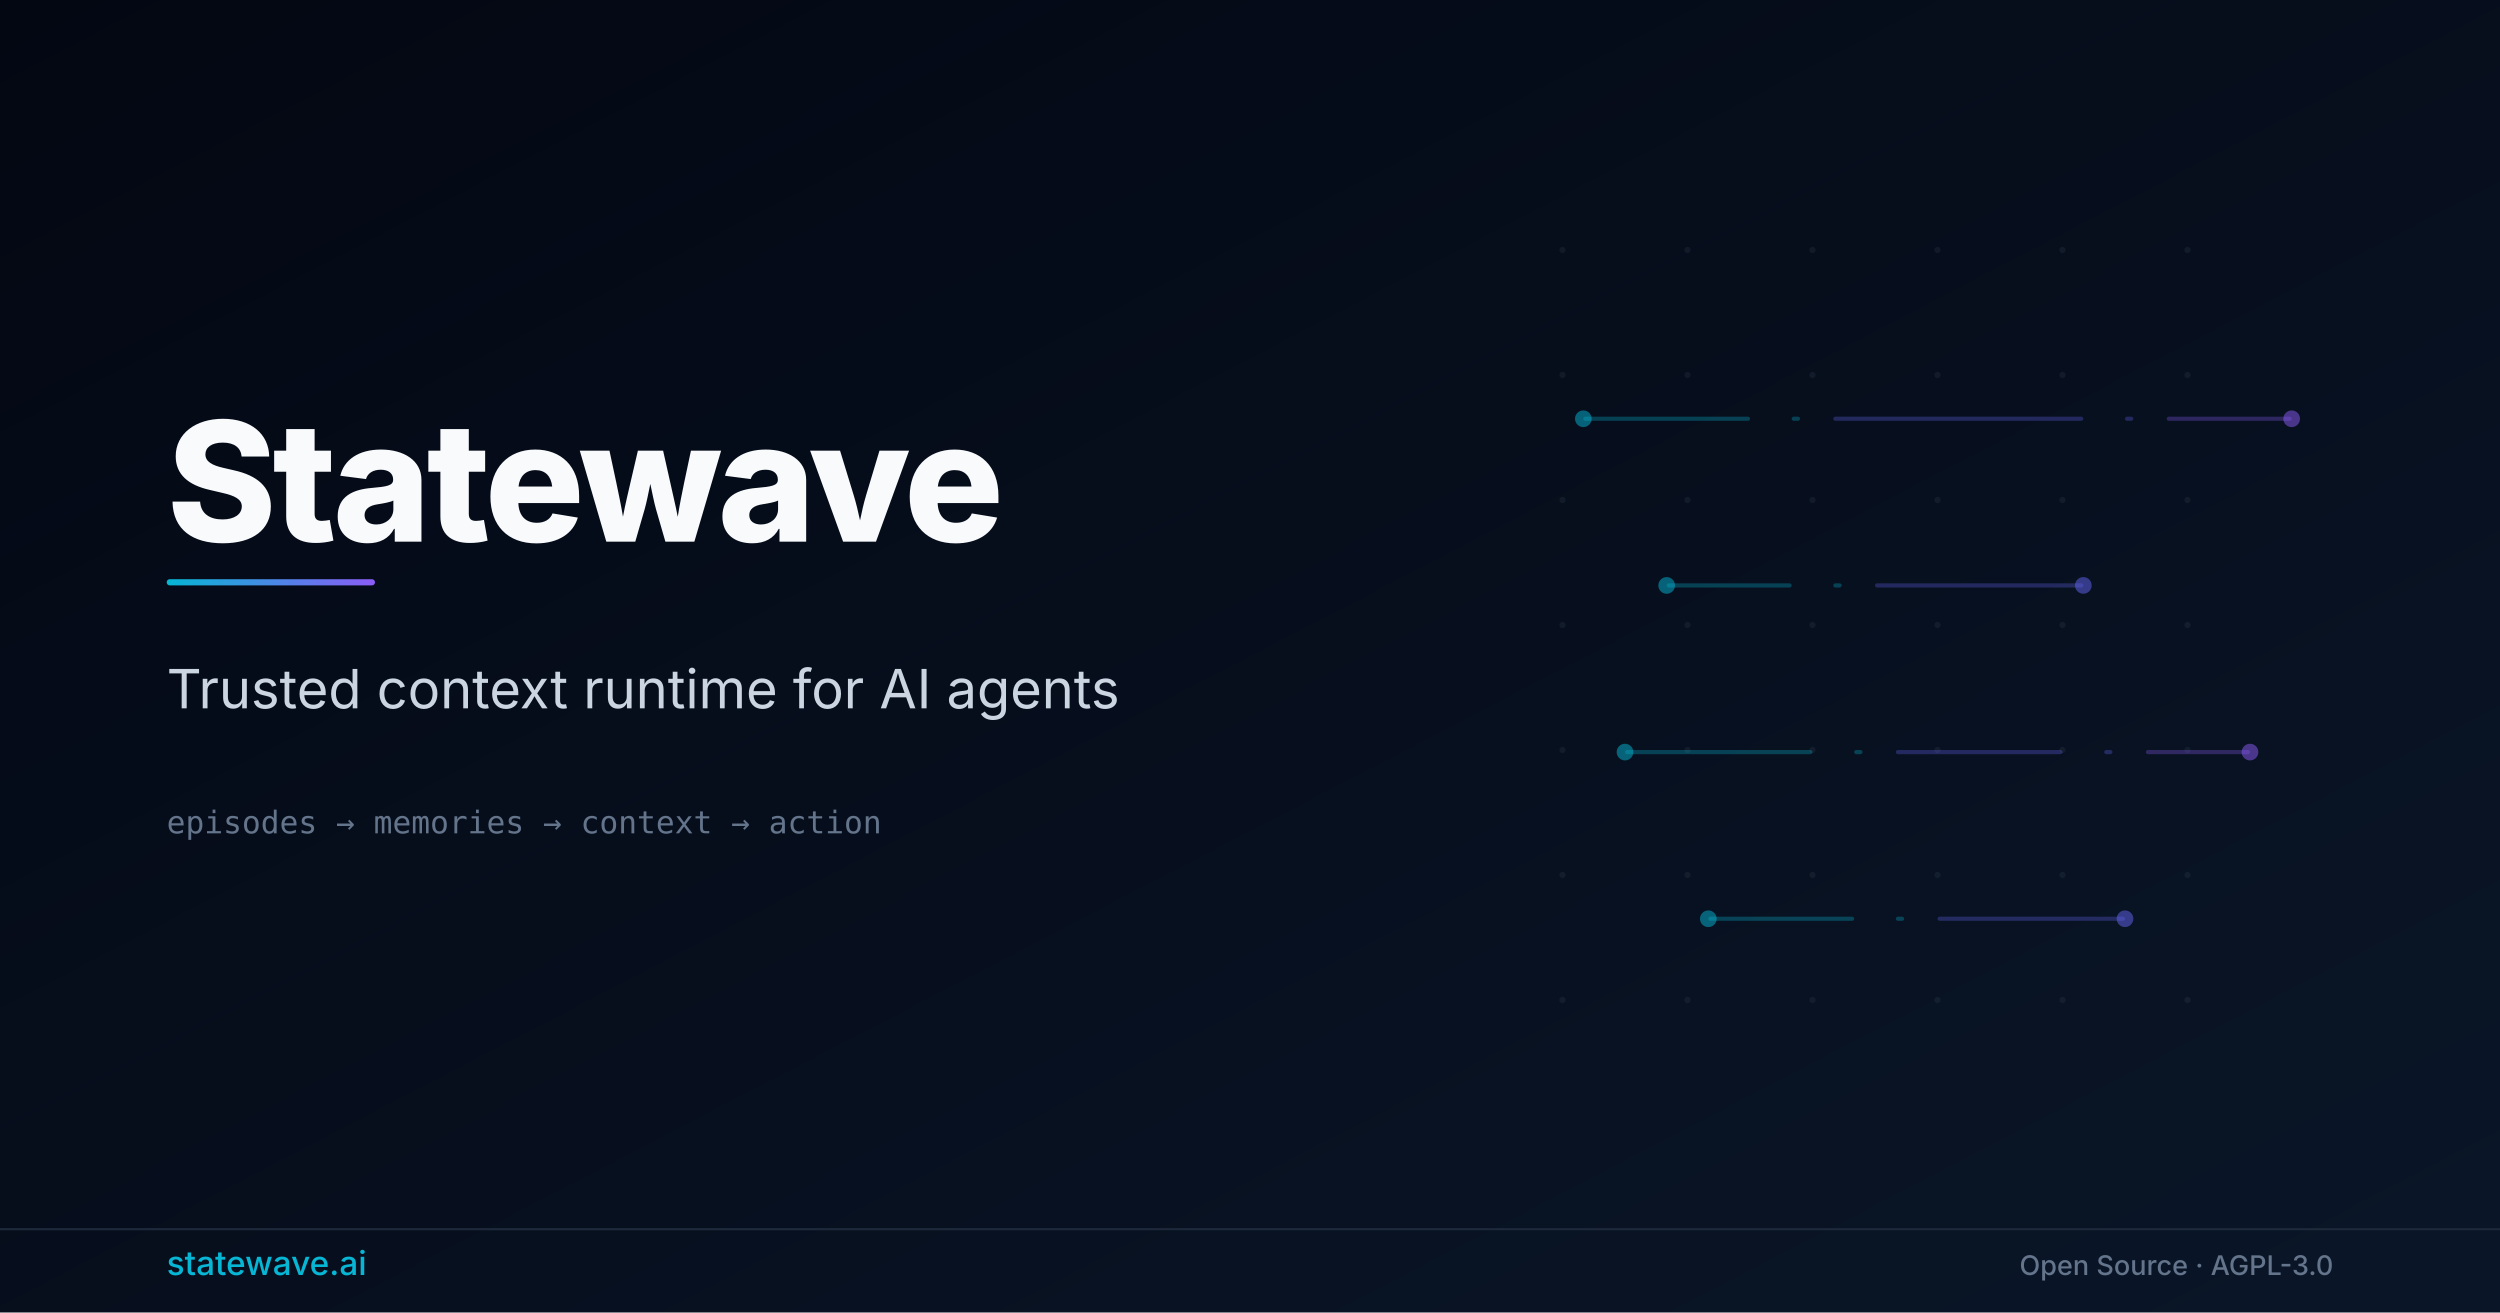
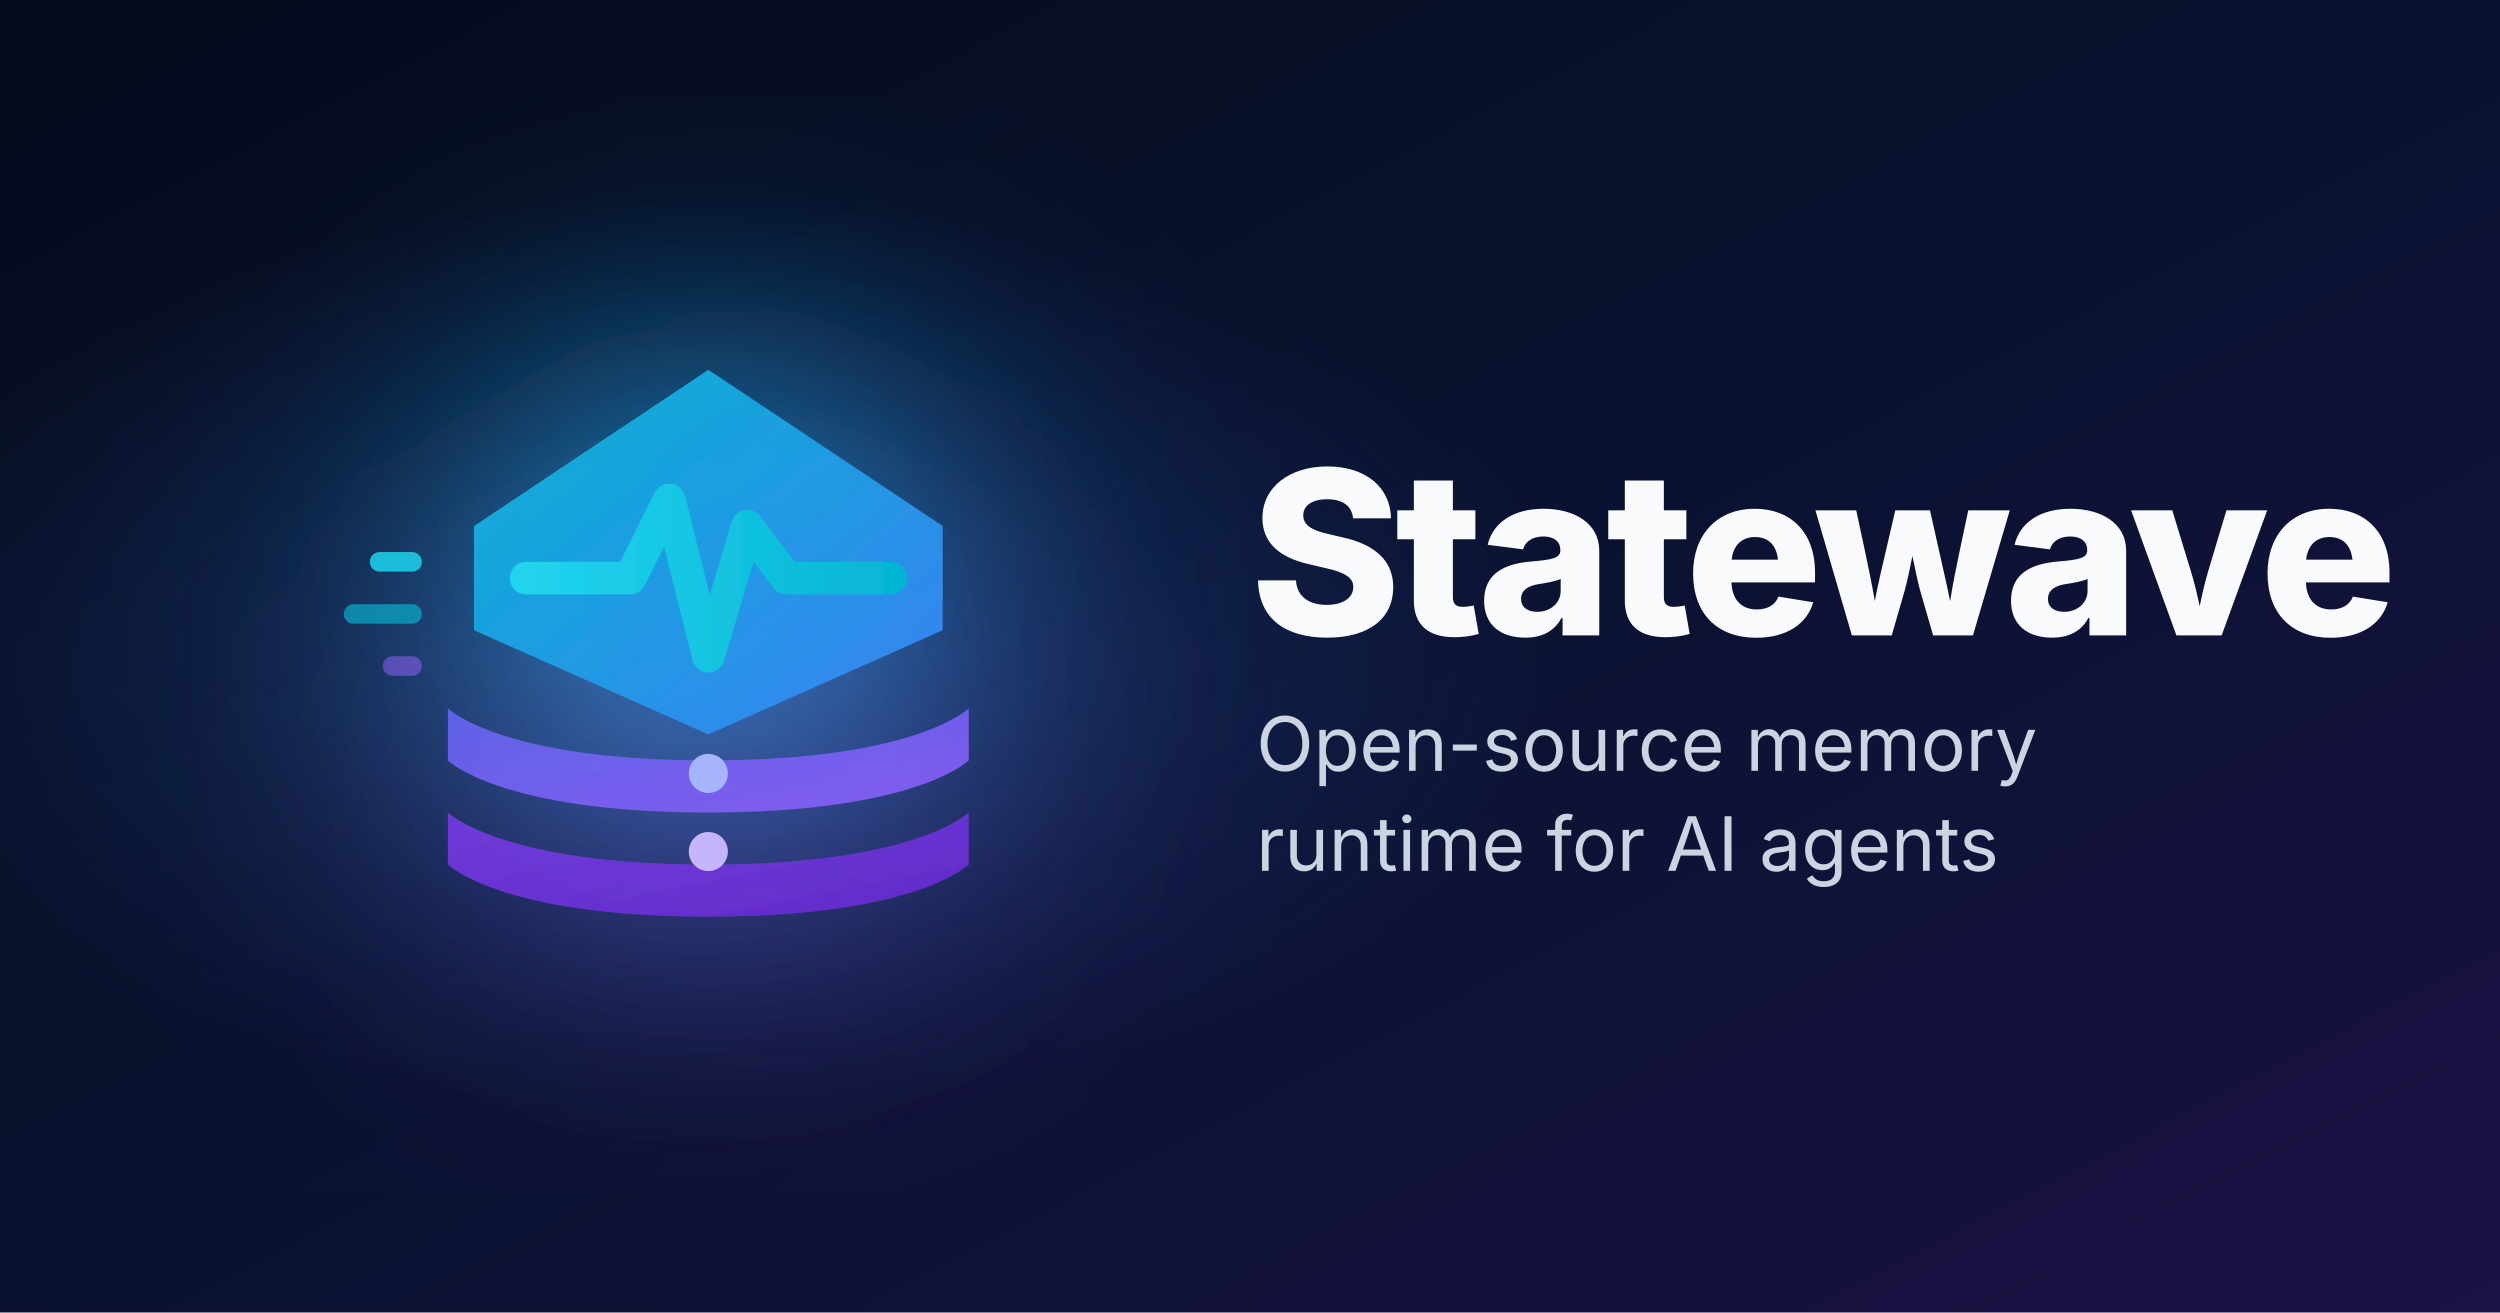
<svg xmlns="http://www.w3.org/2000/svg" width="1200" height="630" viewBox="0 0 1200 630">
  <defs>
    <linearGradient id="bg" x1="0%" y1="0%" x2="100%" y2="100%">
-       <stop offset="0%" stop-color="#030712" />
-       <stop offset="100%" stop-color="#0a1628" />
+       <stop offset="0%" stop-color="#050b1c" />
+       <stop offset="50%" stop-color="#0a1230" />
+       <stop offset="100%" stop-color="#1a1145" />
    </linearGradient>
-     <linearGradient id="accent" x1="0%" y1="0%" x2="100%" y2="0%">
+     <radialGradient id="glow" cx="28%" cy="50%" r="35%">
+       <stop offset="0%" stop-color="#3b82f6" stop-opacity="0.25" />
+       <stop offset="100%" stop-color="#3b82f6" stop-opacity="0" />
+     </radialGradient>
+     <linearGradient id="layer1" x1="0%" y1="0%" x2="100%" y2="100%">
      <stop offset="0%" stop-color="#06b6d4" />
+       <stop offset="100%" stop-color="#3b82f6" />
+     </linearGradient>
+     <linearGradient id="layer2" x1="0%" y1="0%" x2="100%" y2="100%">
+       <stop offset="0%" stop-color="#6366f1" />
      <stop offset="100%" stop-color="#8b5cf6" />
    </linearGradient>
-     <linearGradient id="line-fade" x1="0%" y1="0%" x2="100%" y2="0%">
-       <stop offset="0%" stop-color="#06b6d4" stop-opacity="0.6" />
-       <stop offset="100%" stop-color="#06b6d4" stop-opacity="0" />
+     <linearGradient id="layer3" x1="0%" y1="0%" x2="100%" y2="100%">
+       <stop offset="0%" stop-color="#7c3aed" />
+       <stop offset="100%" stop-color="#6d28d9" />
    </linearGradient>
+     <linearGradient id="wave" x1="0%" y1="0%" x2="100%" y2="0%">
+       <stop offset="0%" stop-color="#22d3ee" />
+       <stop offset="100%" stop-color="#06b6d4" />
+     </linearGradient>
+     <filter id="iconGlow" x="-50%" y="-50%" width="200%" height="200%">
+       <feGaussianBlur stdDeviation="12" result="blur" />
+       <feMerge>
+         <feMergeNode in="blur" />
+         <feMergeNode in="SourceGraphic" />
+       </feMerge>
+     </filter>
  </defs>
  <rect width="1200" height="630" fill="url(#bg)" />
-   <g opacity="0.08" fill="#94a3b8">
-     <circle cx="750" cy="120" r="1.5" />
-     <circle cx="810" cy="120" r="1.5" />
-     <circle cx="870" cy="120" r="1.5" />
-     <circle cx="930" cy="120" r="1.5" />
-     <circle cx="990" cy="120" r="1.5" />
-     <circle cx="1050" cy="120" r="1.5" />
-     <circle cx="750" cy="180" r="1.5" />
-     <circle cx="810" cy="180" r="1.5" />
-     <circle cx="870" cy="180" r="1.5" />
-     <circle cx="930" cy="180" r="1.5" />
-     <circle cx="990" cy="180" r="1.5" />
-     <circle cx="1050" cy="180" r="1.5" />
-     <circle cx="750" cy="240" r="1.5" />
-     <circle cx="810" cy="240" r="1.5" />
-     <circle cx="870" cy="240" r="1.5" />
-     <circle cx="930" cy="240" r="1.5" />
-     <circle cx="990" cy="240" r="1.5" />
-     <circle cx="1050" cy="240" r="1.5" />
-     <circle cx="750" cy="300" r="1.5" />
-     <circle cx="810" cy="300" r="1.5" />
-     <circle cx="870" cy="300" r="1.5" />
-     <circle cx="930" cy="300" r="1.5" />
-     <circle cx="990" cy="300" r="1.5" />
-     <circle cx="1050" cy="300" r="1.5" />
-     <circle cx="750" cy="360" r="1.5" />
-     <circle cx="810" cy="360" r="1.5" />
-     <circle cx="870" cy="360" r="1.5" />
-     <circle cx="930" cy="360" r="1.5" />
-     <circle cx="990" cy="360" r="1.5" />
-     <circle cx="1050" cy="360" r="1.5" />
-     <circle cx="750" cy="420" r="1.5" />
-     <circle cx="810" cy="420" r="1.5" />
-     <circle cx="870" cy="420" r="1.5" />
-     <circle cx="930" cy="420" r="1.5" />
-     <circle cx="990" cy="420" r="1.5" />
-     <circle cx="1050" cy="420" r="1.5" />
-     <circle cx="750" cy="480" r="1.5" />
-     <circle cx="810" cy="480" r="1.5" />
-     <circle cx="870" cy="480" r="1.5" />
-     <circle cx="930" cy="480" r="1.5" />
-     <circle cx="990" cy="480" r="1.5" />
-     <circle cx="1050" cy="480" r="1.5" />
+   <rect width="1200" height="630" fill="url(#glow)" />
+   <g transform="translate(140, 115) scale(6.25)" filter="url(#iconGlow)">
+     <path d="M12 48 C12 48 16 52 32 52 C48 52 52 48 52 48 L52 44 C52 44 48 48 32 48 C16 48 12 44 12 44 Z" fill="url(#layer3)" opacity="0.85" />
+     <path d="M12 40 C12 40 16 44 32 44 C48 44 52 40 52 40 L52 36 C52 36 48 40 32 40 C16 40 12 36 12 36 Z" fill="url(#layer2)" opacity="0.92" />
+     <path d="M32 10 L14 22 L14 30 L32 38 L50 30 L50 22 Z" fill="url(#layer1)" opacity="0.97" />
+     <path d="M18 26 L26 26 L29 20 L32 32 L35 22 L38 26 L46 26" stroke="url(#wave)" stroke-width="2.5" stroke-linecap="round" stroke-linejoin="round" fill="none" />
+     <rect x="6" y="24" width="4" height="1.5" rx="0.75" fill="#22d3ee" opacity="0.85" />
+     <rect x="4" y="28" width="6" height="1.5" rx="0.75" fill="#06b6d4" opacity="0.65" />
+     <rect x="7" y="32" width="3" height="1.5" rx="0.75" fill="#8b5cf6" opacity="0.55" />
+     <circle cx="32" cy="41" r="1.5" fill="#a5b4fc" />
+     <circle cx="32" cy="47" r="1.5" fill="#c4b5fd" />
  </g>
-   <g opacity="0.3">
-     <rect x="760" y="200" width="80" height="2" rx="1" fill="#06b6d4" />
-     <rect x="860" y="200" width="4" height="2" rx="1" fill="#06b6d4" />
-     <rect x="880" y="200" width="120" height="2" rx="1" fill="#6366f1" />
-     <rect x="1020" y="200" width="4" height="2" rx="1" fill="#6366f1" />
-     <rect x="1040" y="200" width="60" height="2" rx="1" fill="#8b5cf6" />
-     <rect x="800" y="280" width="60" height="2" rx="1" fill="#06b6d4" />
-     <rect x="880" y="280" width="4" height="2" rx="1" fill="#06b6d4" />
-     <rect x="900" y="280" width="100" height="2" rx="1" fill="#6366f1" />
-     <rect x="780" y="360" width="90" height="2" rx="1" fill="#06b6d4" />
-     <rect x="890" y="360" width="4" height="2" rx="1" fill="#06b6d4" />
-     <rect x="910" y="360" width="80" height="2" rx="1" fill="#6366f1" />
-     <rect x="1010" y="360" width="4" height="2" rx="1" fill="#6366f1" />
-     <rect x="1030" y="360" width="50" height="2" rx="1" fill="#8b5cf6" />
-     <rect x="820" y="440" width="70" height="2" rx="1" fill="#06b6d4" />
-     <rect x="910" y="440" width="4" height="2" rx="1" fill="#06b6d4" />
-     <rect x="930" y="440" width="90" height="2" rx="1" fill="#6366f1" />
-   </g>
-   <g>
-     <circle cx="760" cy="201" r="4" fill="#06b6d4" opacity="0.5" />
-     <circle cx="1100" cy="201" r="4" fill="#8b5cf6" opacity="0.5" />
-     <circle cx="800" cy="281" r="4" fill="#06b6d4" opacity="0.5" />
-     <circle cx="1000" cy="281" r="4" fill="#6366f1" opacity="0.5" />
-     <circle cx="780" cy="361" r="4" fill="#06b6d4" opacity="0.5" />
-     <circle cx="1080" cy="361" r="4" fill="#8b5cf6" opacity="0.5" />
-     <circle cx="820" cy="441" r="4" fill="#06b6d4" opacity="0.5" />
-     <circle cx="1020" cy="441" r="4" fill="#6366f1" opacity="0.5" />
-   </g>
-   <text x="80" y="260" font-family="Inter, -apple-system, sans-serif" font-size="80" font-weight="800" fill="#f8fafc" letter-spacing="-2">Statewave</text>
-   <rect x="80" y="278" width="100" height="3" rx="1.5" fill="url(#accent)" />
-   <text x="80" y="340" font-family="Inter, -apple-system, sans-serif" font-size="26" font-weight="400" fill="#cbd5e1">Trusted context runtime for AI agents</text>
-   <text x="80" y="400" font-family="ui-monospace, monospace" font-size="15" fill="#64748b">episodes → memories → context → action</text>
-   <line x1="0" y1="590" x2="1200" y2="590" stroke="#1e293b" stroke-width="1" />
-   <text x="80" y="612" font-family="Inter, -apple-system, sans-serif" font-size="16" font-weight="500" fill="#06b6d4">statewave.ai</text>
-   <text x="1120" y="612" font-family="Inter, -apple-system, sans-serif" font-size="13" font-weight="500" fill="#64748b" text-anchor="end">Open Source · AGPL-3.0</text>
+   <text x="600" y="305" font-family="Inter, -apple-system, BlinkMacSystemFont, 'Segoe UI', sans-serif" font-size="110" font-weight="800" fill="#f8fafc" letter-spacing="-3">Statewave</text>
+   <text x="603" y="370" font-family="Inter, -apple-system, BlinkMacSystemFont, 'Segoe UI', sans-serif" font-size="36" font-weight="400" fill="#cbd5e1">Open-source memory</text>
+   <text x="603" y="418" font-family="Inter, -apple-system, BlinkMacSystemFont, 'Segoe UI', sans-serif" font-size="36" font-weight="400" fill="#cbd5e1">runtime for AI agents</text>
</svg>
